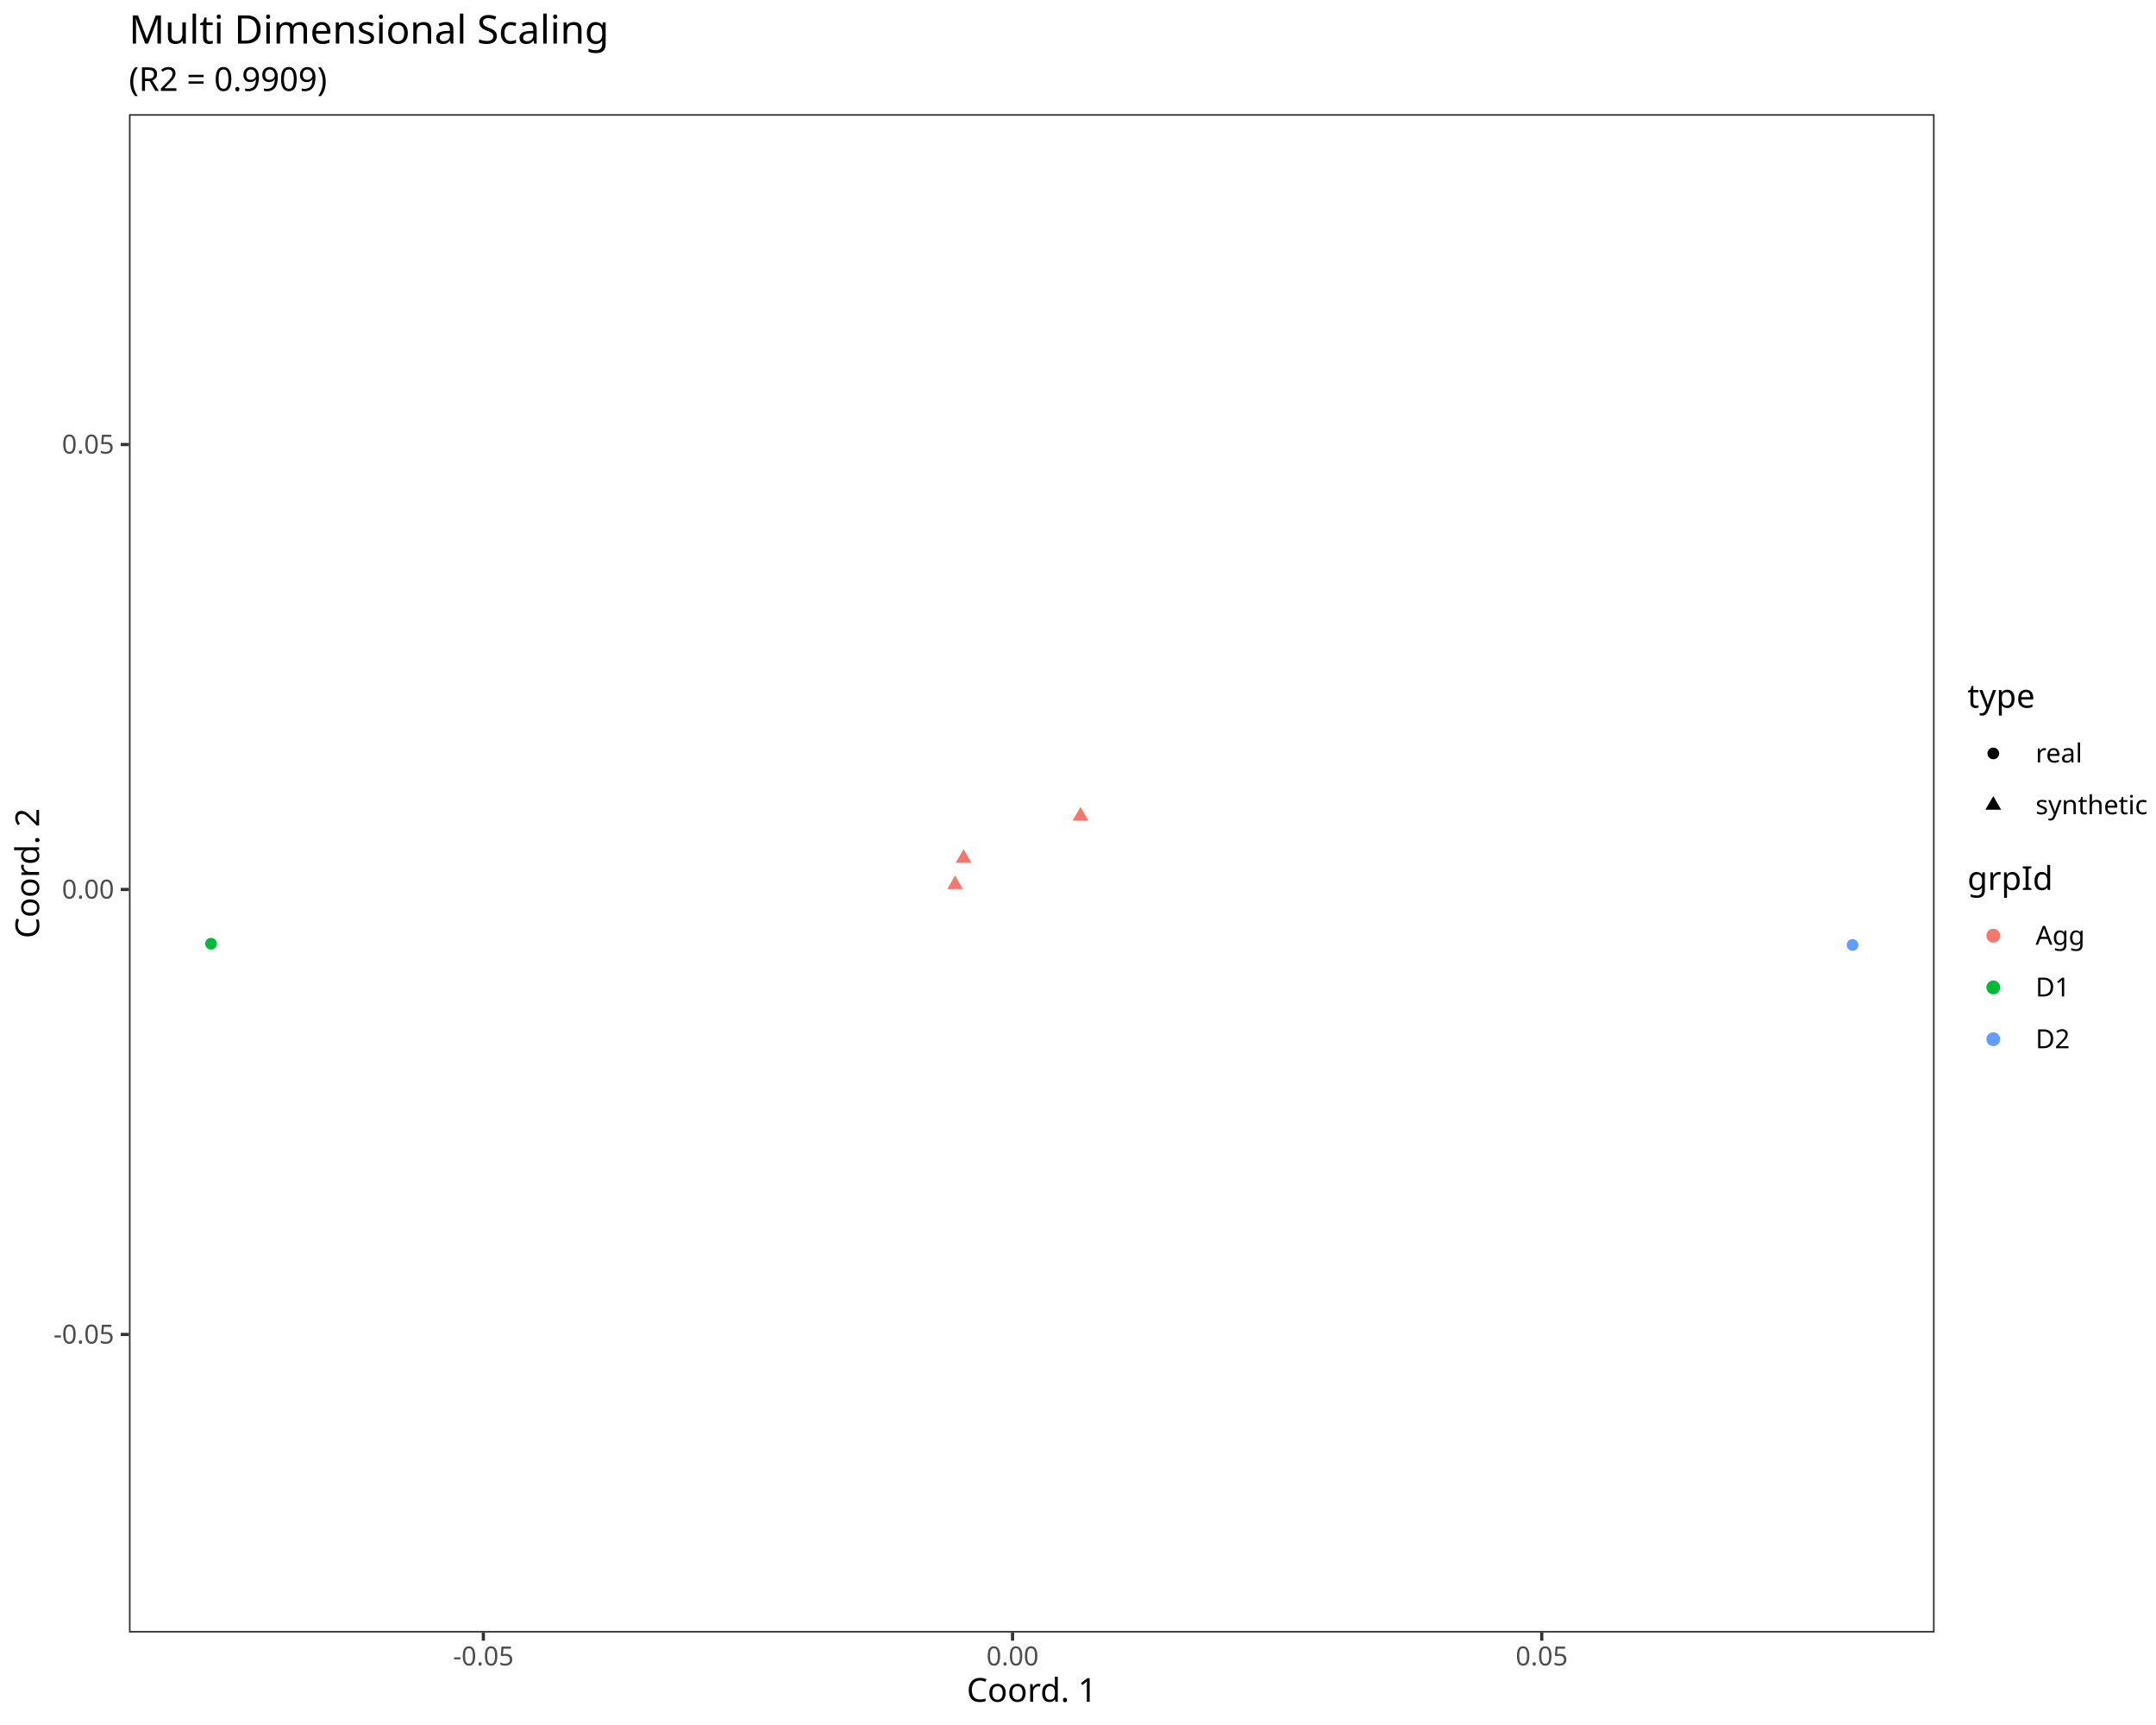
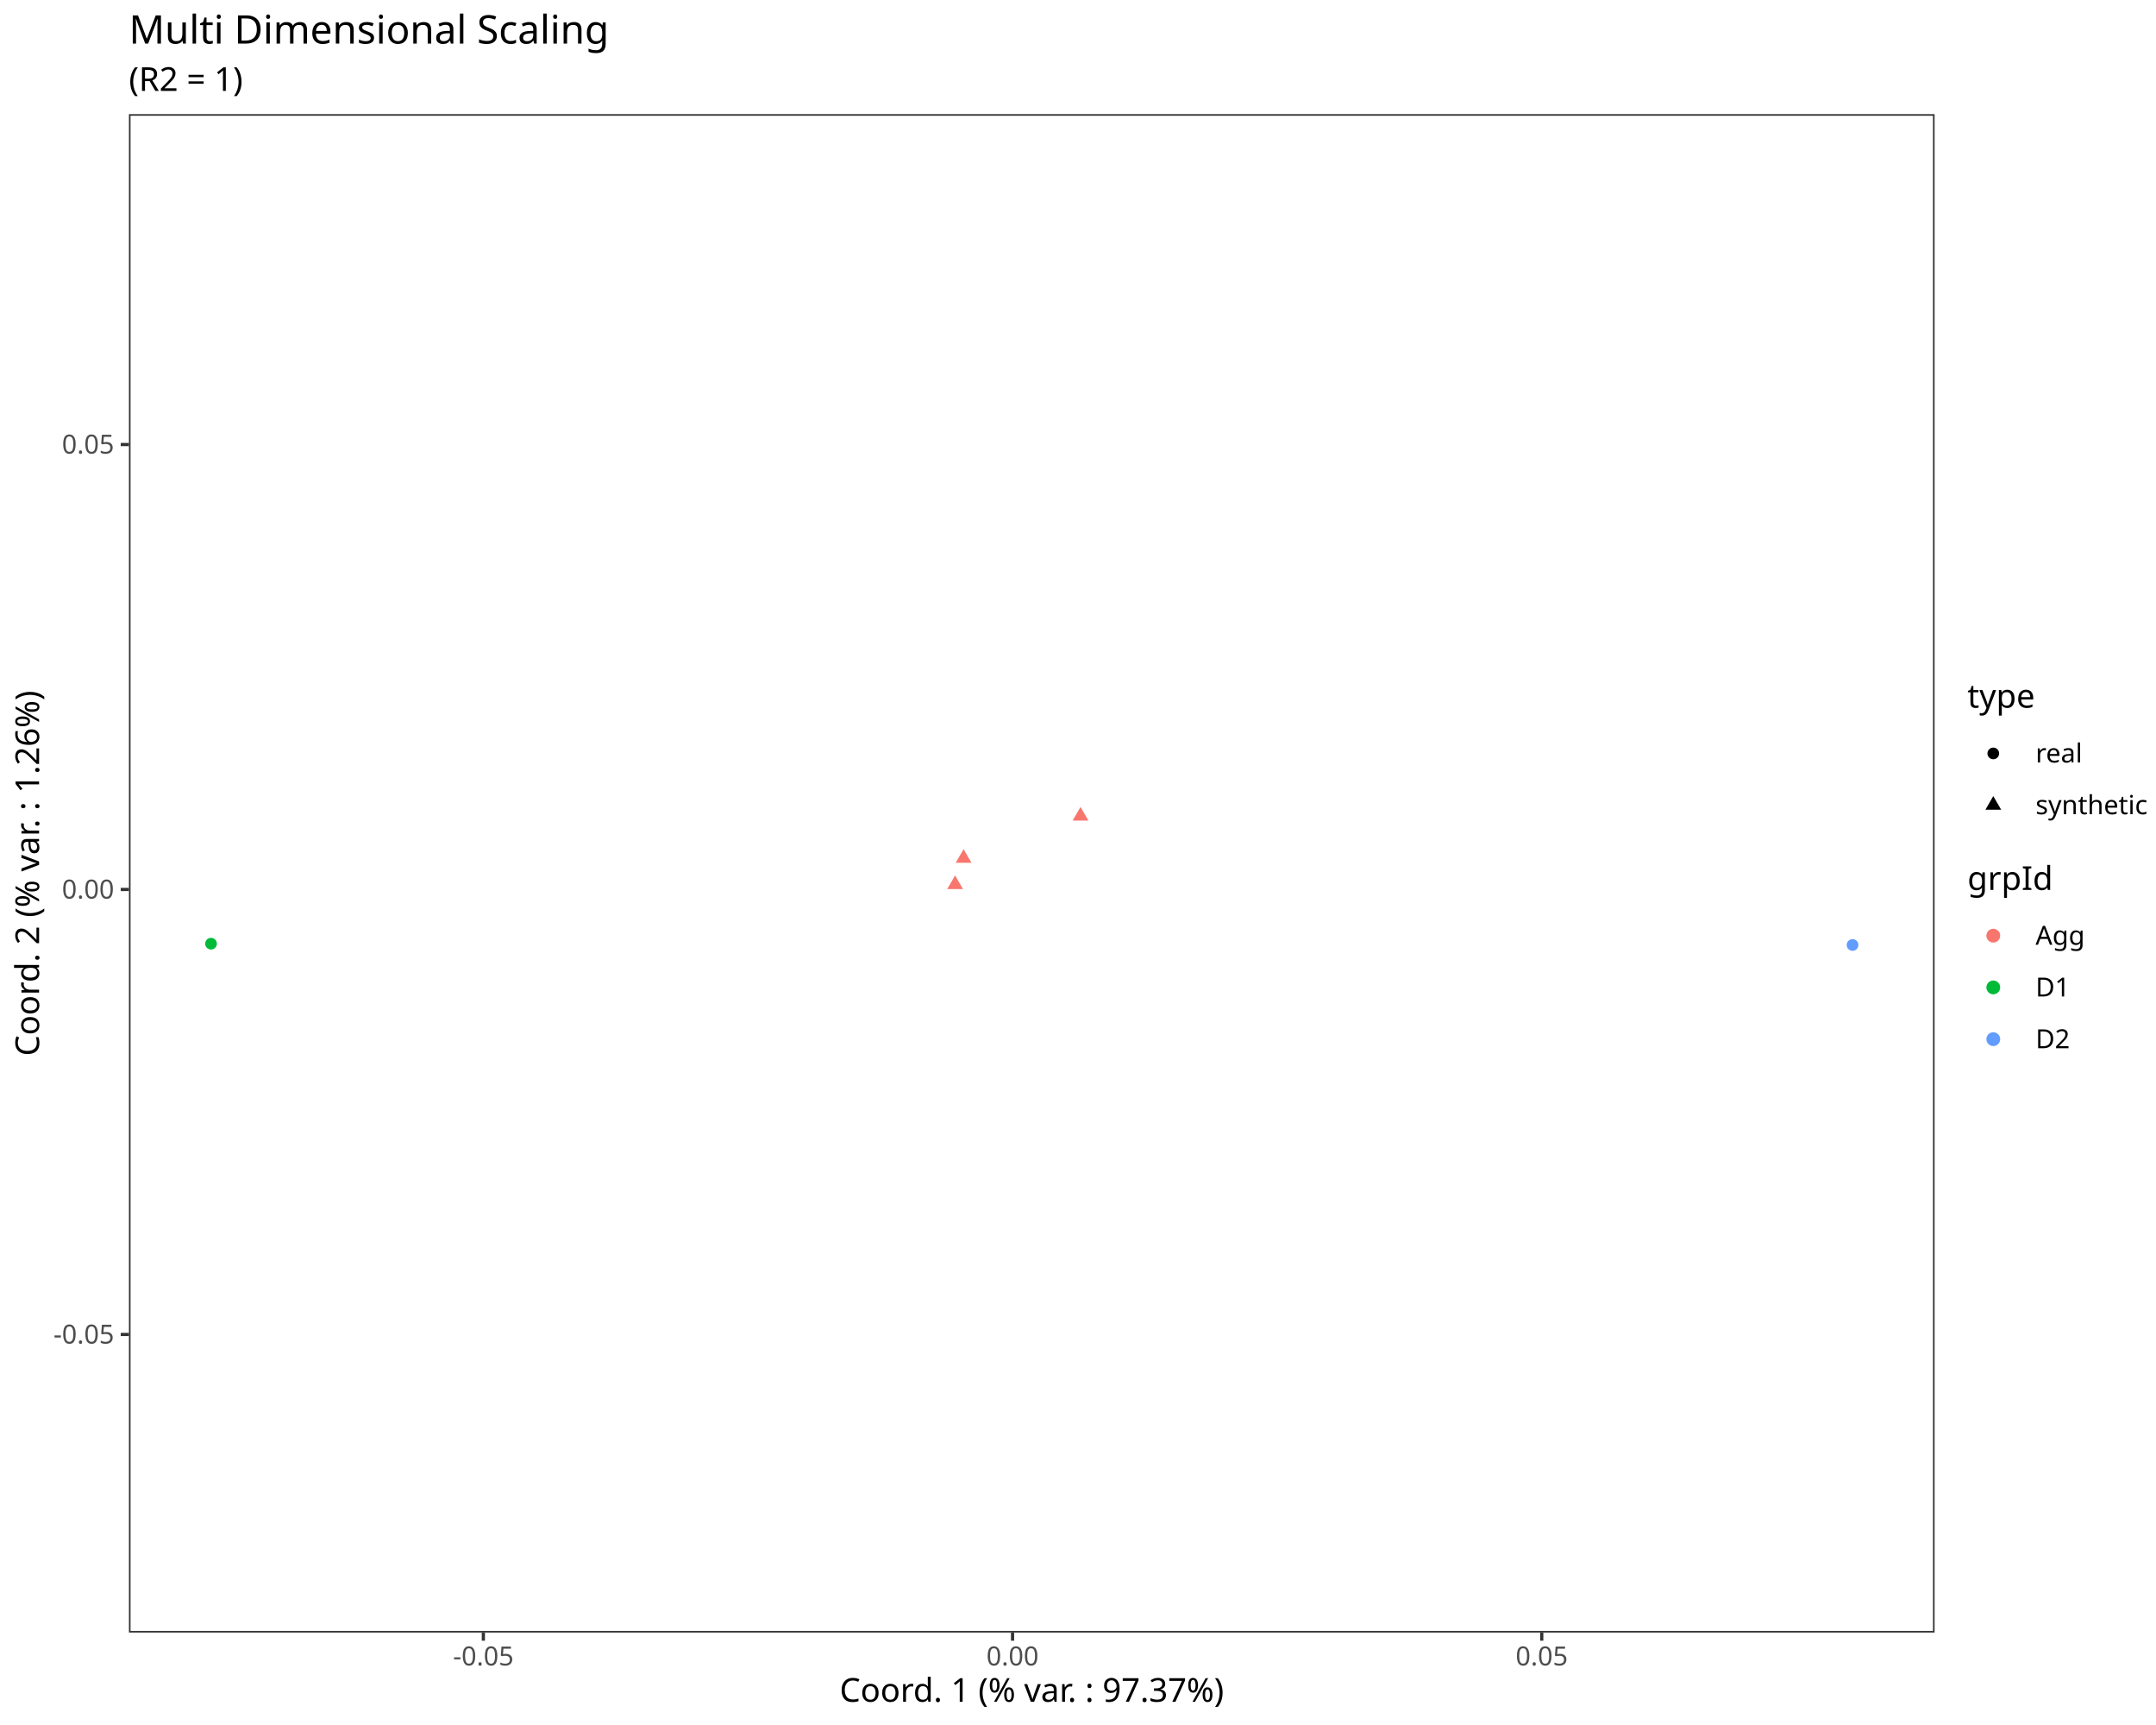
<svg xmlns="http://www.w3.org/2000/svg" class="svglite" data-engine-version="2.0" width="720.00pt" height="576.00pt" viewBox="0 0 720.00 576.00">
  <defs>
    <style type="text/css">
    .svglite line, .svglite polyline, .svglite polygon, .svglite path, .svglite rect, .svglite circle {
      fill: none;
      stroke: #000000;
      stroke-linecap: round;
      stroke-linejoin: round;
      stroke-miterlimit: 10.00;
    }
  </style>
  </defs>
  <rect width="100%" height="100%" style="stroke: none; fill: #FFFFFF;" />
  <defs>
    <clipPath id="cpMC4wMHw3MjAuMDB8MC4wMHw1NzYuMDA=">
      <rect x="0.00" y="0.00" width="720.00" height="576.00" />
    </clipPath>
  </defs>
  <g clip-path="url(#cpMC4wMHw3MjAuMDB8MC4wMHw1NzYuMDA=)">
    <rect x="0.00" y="0.00" width="720.00" height="576.00" style="stroke-width: 1.07; stroke: #FFFFFF; fill: #FFFFFF;" />
  </g>
  <defs>
    <clipPath id="cpNDMuMDZ8NjQ2LjA3fDM4LjEyfDU0NS4xMQ==">
      <rect x="43.06" y="38.12" width="603.00" height="507.00" />
    </clipPath>
  </defs>
  <g clip-path="url(#cpNDMuMDZ8NjQ2LjA3fDM4LjEyfDU0NS4xMQ==)">
    <rect x="43.06" y="38.12" width="603.00" height="507.00" style="stroke-width: 1.07; stroke: none; fill: #FFFFFF;" />
    <circle cx="70.47" cy="315.11" r="1.95" style="stroke-width: 0.71; stroke: none; fill: #00BA38;" />
    <circle cx="618.66" cy="315.54" r="1.95" style="stroke-width: 0.71; stroke: none; fill: #619CFF;" />
    <polygon points="318.95,292.31 321.58,296.87 316.32,296.87 " style="stroke-width: 0.71; stroke: none; fill: #F8766D;" />
    <polygon points="321.79,283.54 324.43,288.10 319.16,288.10 " style="stroke-width: 0.71; stroke: none; fill: #F8766D;" />
    <polygon points="360.84,269.44 363.47,274.00 358.21,274.00 " style="stroke-width: 0.71; stroke: none; fill: #F8766D;" />
    <rect x="43.06" y="38.12" width="603.00" height="507.00" style="stroke-width: 1.07; stroke: #333333;" />
  </g>
  <g clip-path="url(#cpMC4wMHw3MjAuMDB8MC4wMHw1NzYuMDA=)">
    <text x="38.13" y="448.63" text-anchor="end" style="font-size: 8.80px; fill: #4D4D4D; font-family: sans;" textLength="20.06px" lengthAdjust="spacingAndGlyphs">-0.05</text>
    <text x="38.13" y="300.04" text-anchor="end" style="font-size: 8.80px; fill: #4D4D4D; font-family: sans;" textLength="17.13px" lengthAdjust="spacingAndGlyphs">0.00</text>
    <text x="38.13" y="151.45" text-anchor="end" style="font-size: 8.80px; fill: #4D4D4D; font-family: sans;" textLength="17.13px" lengthAdjust="spacingAndGlyphs">0.05</text>
    <polyline points="40.32,445.60 43.06,445.60 " style="stroke-width: 1.07; stroke: #333333; stroke-linecap: butt;" />
    <polyline points="40.32,297.01 43.06,297.01 " style="stroke-width: 1.07; stroke: #333333; stroke-linecap: butt;" />
    <polyline points="40.32,148.43 43.06,148.43 " style="stroke-width: 1.07; stroke: #333333; stroke-linecap: butt;" />
    <polyline points="161.42,547.85 161.42,545.11 " style="stroke-width: 1.07; stroke: #333333; stroke-linecap: butt;" />
    <polyline points="338.14,547.85 338.14,545.11 " style="stroke-width: 1.07; stroke: #333333; stroke-linecap: butt;" />
    <polyline points="514.87,547.85 514.87,545.11 " style="stroke-width: 1.07; stroke: #333333; stroke-linecap: butt;" />
    <text x="161.42" y="556.10" text-anchor="middle" style="font-size: 8.80px; fill: #4D4D4D; font-family: sans;" textLength="20.06px" lengthAdjust="spacingAndGlyphs">-0.05</text>
    <text x="338.14" y="556.10" text-anchor="middle" style="font-size: 8.80px; fill: #4D4D4D; font-family: sans;" textLength="17.13px" lengthAdjust="spacingAndGlyphs">0.00</text>
    <text x="514.87" y="556.10" text-anchor="middle" style="font-size: 8.80px; fill: #4D4D4D; font-family: sans;" textLength="17.13px" lengthAdjust="spacingAndGlyphs">0.05</text>
-     <text x="344.56" y="568.24" text-anchor="middle" style="font-size: 11.00px; font-family: sans;" textLength="42.19px" lengthAdjust="spacingAndGlyphs">Coord. 1</text>
-     <text transform="translate(13.05,291.61) rotate(-90)" text-anchor="middle" style="font-size: 11.00px; font-family: sans;" textLength="42.19px" lengthAdjust="spacingAndGlyphs">Coord. 2</text>
+     <text x="344.56" y="568.24" text-anchor="middle" style="font-size: 11.00px; font-family: sans;" textLength="130.23px" lengthAdjust="spacingAndGlyphs">Coord. 1 (% var. : 97.37%)</text>
+     <text transform="translate(13.05,291.61) rotate(-90)" text-anchor="middle" style="font-size: 11.00px; font-family: sans;" textLength="124.11px" lengthAdjust="spacingAndGlyphs">Coord. 2 (% var. : 1.26%)</text>
    <rect x="657.02" y="227.60" width="57.50" height="49.89" style="stroke-width: 1.07; stroke: none; fill: #FFFFFF;" />
    <text x="657.02" y="236.31" style="font-size: 11.00px; font-family: sans;" textLength="20.80px" lengthAdjust="spacingAndGlyphs">type</text>
    <rect x="657.02" y="242.94" width="17.28" height="17.28" style="stroke-width: 1.07; stroke: none; fill: #FFFFFF;" />
    <circle cx="665.66" cy="251.58" r="1.95" style="stroke-width: 0.71; stroke: none; fill: #000000;" />
    <rect x="657.02" y="260.22" width="17.28" height="17.28" style="stroke-width: 1.07; stroke: none; fill: #FFFFFF;" />
    <polygon points="665.66,265.82 668.30,270.38 663.03,270.38 " style="stroke-width: 0.71; stroke: none; fill: #000000;" />
    <text x="679.78" y="254.60" style="font-size: 8.80px; font-family: sans;" textLength="14.67px" lengthAdjust="spacingAndGlyphs">real</text>
    <text x="679.78" y="271.88" style="font-size: 8.80px; font-family: sans;" textLength="34.74px" lengthAdjust="spacingAndGlyphs">synthetic</text>
    <rect x="657.02" y="288.45" width="38.42" height="67.17" style="stroke-width: 1.07; stroke: none; fill: #FFFFFF;" />
    <text x="657.02" y="297.17" style="font-size: 11.00px; font-family: sans;" textLength="25.07px" lengthAdjust="spacingAndGlyphs">grpId</text>
    <rect x="657.02" y="303.79" width="17.28" height="17.28" style="stroke-width: 1.07; stroke: none; fill: #FFFFFF;" />
    <circle cx="665.66" cy="312.43" r="1.95" style="stroke-width: 0.71; stroke: #F8766D; fill: #F8766D;" />
    <rect x="657.02" y="321.07" width="17.28" height="17.28" style="stroke-width: 1.07; stroke: none; fill: #FFFFFF;" />
    <circle cx="665.66" cy="329.71" r="1.95" style="stroke-width: 0.71; stroke: #00BA38; fill: #00BA38;" />
    <rect x="657.02" y="338.35" width="17.28" height="17.28" style="stroke-width: 1.07; stroke: none; fill: #FFFFFF;" />
    <circle cx="665.66" cy="346.99" r="1.95" style="stroke-width: 0.71; stroke: #619CFF; fill: #619CFF;" />
    <text x="679.78" y="315.46" style="font-size: 8.80px; font-family: sans;" textLength="15.66px" lengthAdjust="spacingAndGlyphs">Agg</text>
    <text x="679.78" y="332.74" style="font-size: 8.80px; font-family: sans;" textLength="11.25px" lengthAdjust="spacingAndGlyphs">D1</text>
    <text x="679.78" y="350.02" style="font-size: 8.80px; font-family: sans;" textLength="11.25px" lengthAdjust="spacingAndGlyphs">D2</text>
-     <text x="43.06" y="30.35" style="font-size: 11.00px; font-family: sans;" textLength="67.58px" lengthAdjust="spacingAndGlyphs">(R2 = 0.9909)</text>
+     <text x="43.06" y="30.35" style="font-size: 11.00px; font-family: sans;" textLength="40.05px" lengthAdjust="spacingAndGlyphs">(R2 = 1)</text>
    <text x="43.06" y="14.56" style="font-size: 13.20px; font-family: sans;" textLength="151.15px" lengthAdjust="spacingAndGlyphs">Multi Dimensional Scaling</text>
  </g>
</svg>
